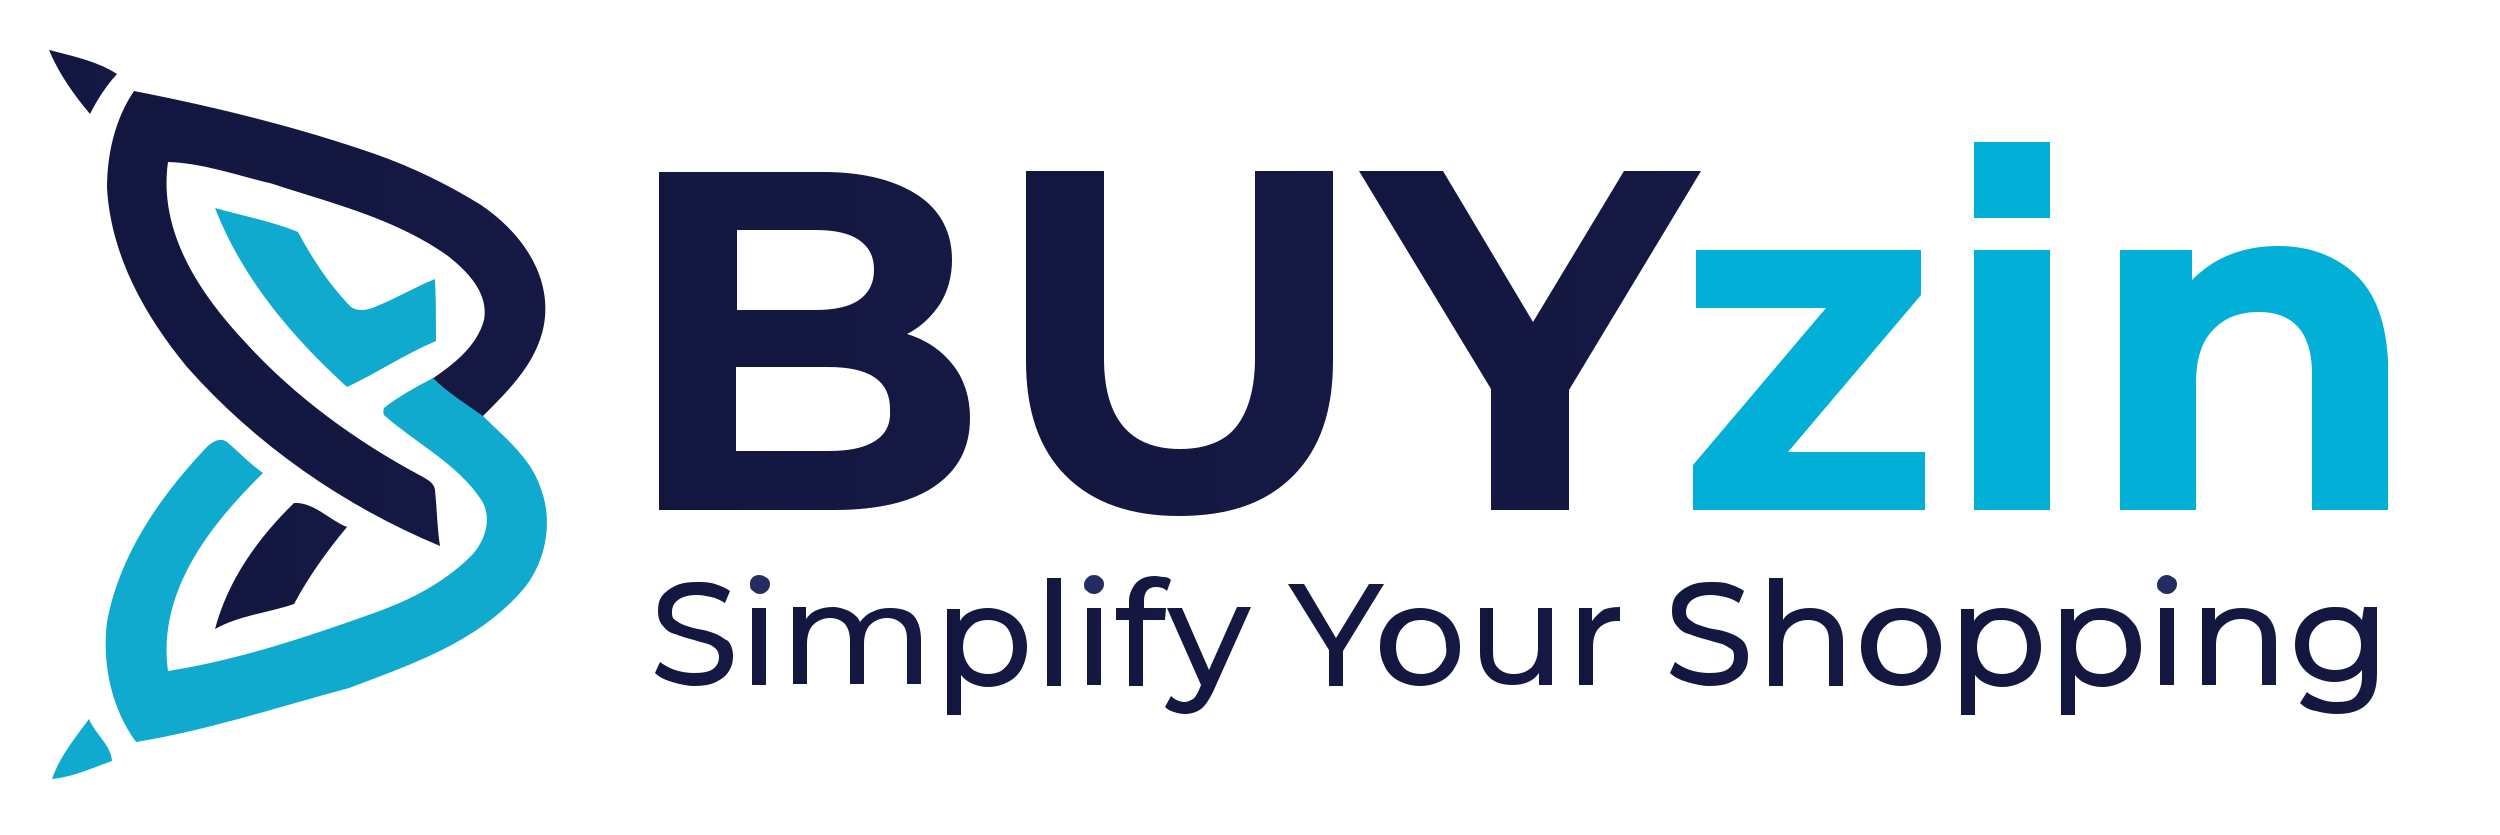
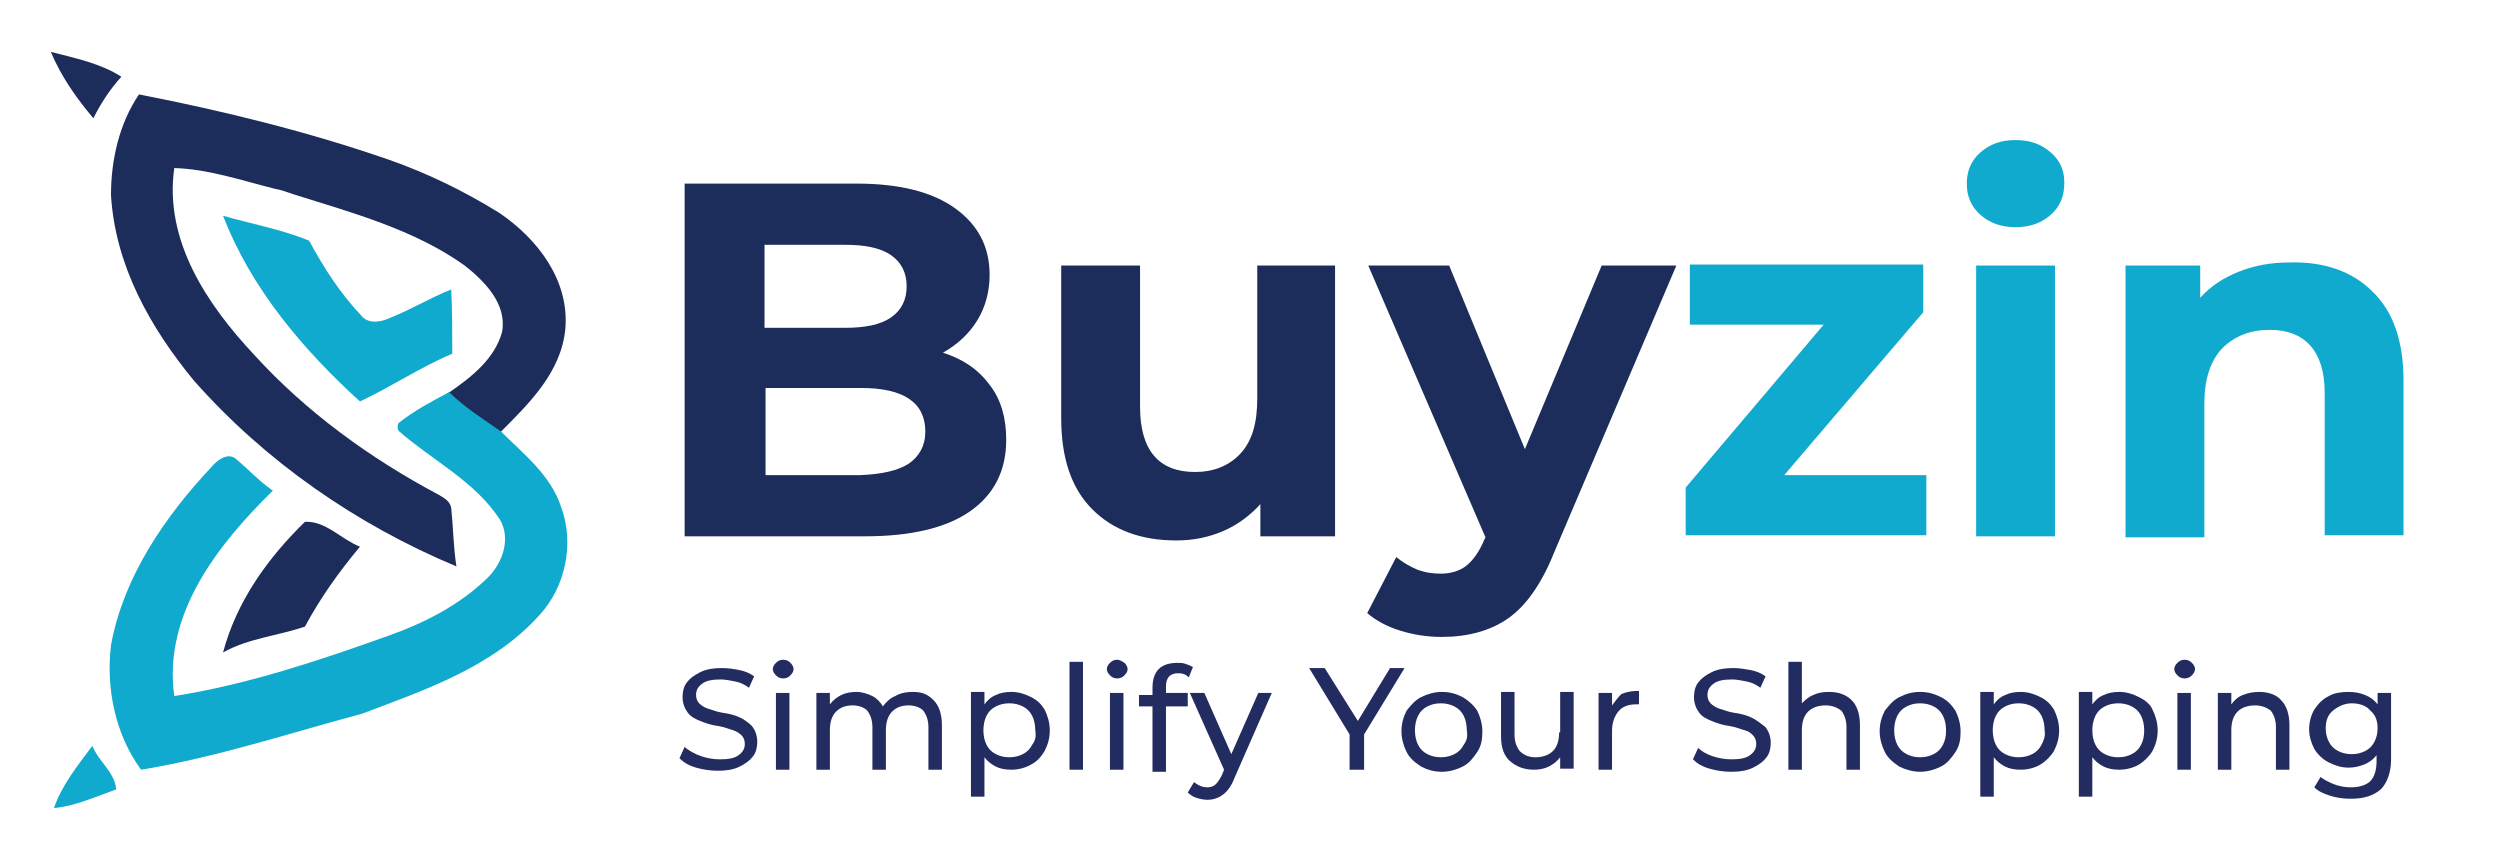
- <svg xmlns="http://www.w3.org/2000/svg" version="1.1" id="Layer_1" x="0px" y="0px" viewBox="0 0 250 83.4" style="enable-background:new 0 0 250 83.4;" xml:space="preserve">
+ <svg xmlns="http://www.w3.org/2000/svg" version="1.1" id="Layer_1" x="0px" y="0px" viewBox="0 0 241 83.4" style="enable-background:new 0 0 241 83.4;" xml:space="preserve">
  <style type="text/css">
- 	.st0{fill:#02AFD7;}
- 	.st1{fill:url(#SVGID_1_);}
- 	.st2{fill:url(#SVGID_2_);}
- 	.st3{fill:url(#SVGID_3_);}
- 	.st4{fill:url(#SVGID_4_);}
- 	.st5{fill:#232D61;}
- 	.st6{fill:url(#SVGID_5_);}
- 	.st7{fill:url(#SVGID_6_);}
- 	.st8{fill:url(#SVGID_7_);}
- 	.st9{fill:url(#SVGID_8_);}
- 	.st10{fill:url(#SVGID_9_);}
- 	.st11{fill:url(#SVGID_10_);}
- 	.st12{fill:url(#SVGID_11_);}
- 	.st13{fill:url(#SVGID_12_);}
- 	.st14{fill:url(#SVGID_13_);}
- 	.st15{fill:url(#SVGID_14_);}
- 	.st16{fill:url(#SVGID_15_);}
- 	.st17{fill:url(#SVGID_16_);}
- 	.st18{fill:url(#SVGID_17_);}
- 	.st19{fill:url(#SVGID_18_);}
- 	.st20{fill:url(#SVGID_19_);}
- 	.st21{fill:url(#SVGID_20_);}
- 	.st22{fill:url(#SVGID_21_);}
- 	.st23{fill:url(#SVGID_22_);}
- 	.st24{fill:url(#SVGID_23_);}
- 	.st25{fill:url(#SVGID_24_);}
- 	.st26{fill:url(#SVGID_25_);}
- 	.st27{fill:url(#SVGID_26_);}
- 	.st28{fill:#10AACE;}
+ 	.st0{fill:#1D2D5B;}
+ 	.st1{fill:#10AACE;}
+ 	.st2{fill:#232C61;}
</style>
-   <rect x="197.4" y="14.2" class="st0" width="7.6" height="7.6" />
-   <linearGradient id="SVGID_1_" gradientUnits="userSpaceOnUse" x1="65.91" y1="34.09" x2="97" y2="34.09">
-     <stop offset="0" style="stop-color:#13163F" />
-     <stop offset="1" style="stop-color:#151943" />
-   </linearGradient>
-   <path class="st1" d="M97,41.8c0-2.1-0.6-3.9-1.7-5.3c-1.1-1.4-2.6-2.5-4.6-3.1c1.4-0.7,2.5-1.8,3.3-3c0.8-1.3,1.2-2.8,1.2-4.4  c0-2.7-1.1-4.9-3.3-6.4s-5.4-2.4-9.5-2.4H65.9V51h17.5c4.4,0,7.8-0.8,10.1-2.4C95.8,47,97,44.8,97,41.8z M73.7,23h7.8  c1.9,0,3.4,0.3,4.4,1s1.5,1.6,1.5,3c0,1.3-0.5,2.3-1.5,3s-2.5,1-4.4,1h-7.8V23z M87.5,44.1c-1.1,0.7-2.6,1-4.7,1h-9.2v-8.4h9.2  c4.2,0,6.2,1.4,6.2,4.2C89.1,42.4,88.6,43.4,87.5,44.1z" />
-   <linearGradient id="SVGID_2_" gradientUnits="userSpaceOnUse" x1="102.65" y1="34.38" x2="133.36" y2="34.38">
-     <stop offset="0" style="stop-color:#13163F" />
-     <stop offset="1" style="stop-color:#151943" />
-   </linearGradient>
-   <path class="st2" d="M129.3,47.6c2.7-2.7,4-6.5,4-11.5v-19h-7.8v18.7c0,3.1-0.7,5.4-1.9,6.9s-3.2,2.2-5.6,2.2c-5,0-7.6-3-7.6-9.1  V17.1h-7.8v19c0,5,1.3,8.8,4,11.5c2.7,2.7,6.5,4,11.3,4C122.9,51.6,126.6,50.3,129.3,47.6z" />
-   <linearGradient id="SVGID_3_" gradientUnits="userSpaceOnUse" x1="135.93" y1="34.09" x2="170.07" y2="34.09">
-     <stop offset="0" style="stop-color:#13163F" />
-     <stop offset="1" style="stop-color:#151943" />
-   </linearGradient>
-   <polygon class="st3" points="162.4,17.1 153.3,32.2 144.3,17.1 135.9,17.1 149.1,38.9 149.1,51 156.9,51 156.9,39 170.1,17.1 " />
-   <polygon class="st0" points="192.1,25 169.6,25 169.6,30.8 182.6,30.8 169.3,46.5 169.3,51 192.5,51 192.5,45.2 178.8,45.2   192.1,29.5 " />
-   <rect x="197.4" y="25" class="st0" width="7.6" height="26" />
-   <path class="st0" d="M235.6,27.5c-2-1.9-4.6-2.9-7.8-2.9c-1.8,0-3.4,0.3-4.9,0.9c-1.5,0.6-2.7,1.5-3.7,2.5v-3H212v26h7.6V38.2  c0-2.3,0.6-4.1,1.7-5.2c1.1-1.2,2.6-1.8,4.6-1.8c1.7,0,3,0.5,3.9,1.5c0.9,1,1.4,2.6,1.4,4.6V51h7.6V36.1  C238.6,32.3,237.6,29.4,235.6,27.5z" />
-   <linearGradient id="SVGID_4_" gradientUnits="userSpaceOnUse" x1="65.4" y1="63.465" x2="73.28" y2="63.465">
-     <stop offset="0" style="stop-color:#13163F" />
-     <stop offset="1" style="stop-color:#151943" />
-   </linearGradient>
-   <path class="st4" d="M71.6,63.4c-0.5-0.2-1.1-0.4-1.8-0.5c-0.6-0.1-1.1-0.3-1.4-0.4c-0.3-0.1-0.6-0.3-0.9-0.5s-0.3-0.5-0.3-0.8  c0-0.5,0.2-0.9,0.6-1.2s1-0.5,1.9-0.5c0.5,0,0.9,0.1,1.4,0.2s0.9,0.3,1.4,0.6l0.5-1.2c-0.4-0.3-0.9-0.5-1.5-0.7  c-0.6-0.2-1.2-0.2-1.8-0.2c-0.9,0-1.6,0.1-2.2,0.4s-1,0.6-1.3,1s-0.4,0.9-0.4,1.5c0,0.7,0.2,1.2,0.5,1.5c0.3,0.4,0.7,0.7,1.2,0.8  c0.5,0.2,1.1,0.4,1.9,0.6c0.6,0.2,1.1,0.3,1.4,0.4c0.3,0.1,0.6,0.3,0.8,0.5s0.3,0.5,0.3,0.8c0,0.5-0.2,0.9-0.6,1.2s-1.1,0.4-1.9,0.4  c-0.6,0-1.3-0.1-1.9-0.3s-1.1-0.5-1.5-0.8l-0.5,1.1c0.4,0.4,1,0.7,1.7,0.9c0.7,0.2,1.5,0.4,2.2,0.4c0.9,0,1.6-0.1,2.2-0.4  s1-0.6,1.3-1.1s0.4-0.9,0.4-1.5c0-0.6-0.2-1.2-0.5-1.5C72.4,63.9,72.1,63.6,71.6,63.4z" />
-   <path class="st5" d="M75.9,57.5c-0.3,0-0.5,0.1-0.7,0.3S75,58.2,75,58.5s0.1,0.5,0.3,0.6c0.2,0.2,0.4,0.3,0.7,0.3s0.5-0.1,0.7-0.3  s0.3-0.4,0.3-0.7c0-0.2-0.1-0.5-0.3-0.6C76.4,57.6,76.2,57.5,75.9,57.5z" />
-   <linearGradient id="SVGID_5_" gradientUnits="userSpaceOnUse" x1="75.21" y1="64.705" x2="76.61" y2="64.705">
-     <stop offset="0" style="stop-color:#13163F" />
-     <stop offset="1" style="stop-color:#151943" />
-   </linearGradient>
-   <rect x="75.2" y="60.8" class="st6" width="1.4" height="7.7" />
-   <linearGradient id="SVGID_6_" gradientUnits="userSpaceOnUse" x1="79.29" y1="64.68" x2="92.13" y2="64.68">
-     <stop offset="0" style="stop-color:#13163F" />
-     <stop offset="1" style="stop-color:#151943" />
-   </linearGradient>
-   <path class="st7" d="M89,60.8c-0.7,0-1.2,0.1-1.8,0.4c-0.5,0.2-0.9,0.6-1.2,1c-0.2-0.5-0.6-0.8-1.1-1.1c-0.5-0.2-1-0.4-1.6-0.4  c-0.6,0-1.1,0.1-1.6,0.3c-0.5,0.2-0.8,0.5-1.1,0.9v-1.2h-1.3v7.7h1.4v-4c0-0.8,0.2-1.5,0.6-1.9c0.4-0.4,1-0.7,1.7-0.7  c0.6,0,1.1,0.2,1.5,0.6c0.3,0.4,0.5,0.9,0.5,1.7v4.3h1.4v-4c0-0.8,0.2-1.5,0.6-1.9s1-0.7,1.7-0.7c0.6,0,1.1,0.2,1.5,0.6  s0.5,0.9,0.5,1.7v4.3h1.4v-4.4c0-1.1-0.3-2-0.8-2.5S89.9,60.8,89,60.8z" />
-   <linearGradient id="SVGID_7_" gradientUnits="userSpaceOnUse" x1="94.72" y1="66.09" x2="102.72" y2="66.09">
-     <stop offset="0" style="stop-color:#13163F" />
-     <stop offset="1" style="stop-color:#151943" />
-   </linearGradient>
-   <path class="st8" d="M100.8,61.3c-0.6-0.3-1.3-0.5-2-0.5c-0.6,0-1.1,0.1-1.6,0.3s-0.9,0.5-1.2,1v-1.2h-1.3v10.6h1.4v-4  c0.3,0.4,0.7,0.7,1.2,0.9s1,0.3,1.5,0.3c0.8,0,1.4-0.2,2-0.5c0.6-0.3,1.1-0.8,1.4-1.4c0.3-0.6,0.5-1.3,0.5-2.1s-0.2-1.5-0.5-2.1  C101.9,62.1,101.4,61.6,100.8,61.3z M101,66.1c-0.2,0.4-0.5,0.7-0.9,1c-0.4,0.2-0.8,0.3-1.3,0.3c-0.5,0-0.9-0.1-1.3-0.3  c-0.4-0.2-0.7-0.6-0.9-1c-0.2-0.4-0.3-0.9-0.3-1.4s0.1-1,0.3-1.4c0.2-0.4,0.5-0.7,0.9-1c0.4-0.2,0.8-0.3,1.3-0.3  c0.5,0,0.9,0.1,1.3,0.3c0.4,0.2,0.7,0.5,0.9,1c0.2,0.4,0.3,0.9,0.3,1.4C101.3,65.2,101.2,65.7,101,66.1z" />
-   <linearGradient id="SVGID_8_" gradientUnits="userSpaceOnUse" x1="104.67" y1="63.165" x2="106.07" y2="63.165">
-     <stop offset="0" style="stop-color:#13163F" />
-     <stop offset="1" style="stop-color:#151943" />
-   </linearGradient>
-   <rect x="104.7" y="57.8" class="st9" width="1.4" height="10.8" />
-   <path class="st5" d="M109.4,57.5c-0.3,0-0.5,0.1-0.7,0.3s-0.3,0.4-0.3,0.7s0.1,0.5,0.3,0.6c0.2,0.2,0.4,0.3,0.7,0.3s0.5-0.1,0.7-0.3  s0.3-0.4,0.3-0.7c0-0.2-0.1-0.5-0.3-0.6C109.9,57.6,109.7,57.5,109.4,57.5z" />
-   <linearGradient id="SVGID_9_" gradientUnits="userSpaceOnUse" x1="108.74" y1="64.705" x2="110.14" y2="64.705">
-     <stop offset="0" style="stop-color:#13163F" />
-     <stop offset="1" style="stop-color:#151943" />
-   </linearGradient>
-   <rect x="108.7" y="60.8" class="st10" width="1.4" height="7.7" />
-   <linearGradient id="SVGID_10_" gradientUnits="userSpaceOnUse" x1="111.69" y1="63.11" x2="117.13" y2="63.11">
-     <stop offset="0" style="stop-color:#13163F" />
-     <stop offset="1" style="stop-color:#151943" />
-   </linearGradient>
-   <path class="st11" d="M116.6,60.8h-2.2v-0.7c0-0.9,0.4-1.4,1.2-1.4c0.4,0,0.8,0.1,1.1,0.4l0.4-1.1c-0.2-0.2-0.4-0.3-0.7-0.3  s-0.6-0.1-0.9-0.1c-0.8,0-1.4,0.2-1.9,0.7c-0.4,0.5-0.7,1.1-0.7,1.8v0.7h-1.3V62h1.3v6.6h1.4V62h2.2L116.6,60.8L116.6,60.8z" />
-   <linearGradient id="SVGID_11_" gradientUnits="userSpaceOnUse" x1="116.46" y1="66.165" x2="124.95" y2="66.165">
-     <stop offset="0" style="stop-color:#13163F" />
-     <stop offset="1" style="stop-color:#151943" />
-   </linearGradient>
-   <path class="st12" d="M120.9,67l-2.7-6.2h-1.5l3.4,7.7l-0.2,0.5c-0.2,0.4-0.4,0.8-0.6,0.9s-0.5,0.3-0.8,0.3c-0.5,0-1-0.2-1.4-0.6  l-0.6,1.1c0.2,0.2,0.5,0.4,0.9,0.5c0.3,0.1,0.7,0.2,1.1,0.2c0.6,0,1.2-0.2,1.6-0.5c0.4-0.3,0.8-0.9,1.2-1.7l3.8-8.5h-1.4L120.9,67z" />
-   <linearGradient id="SVGID_12_" gradientUnits="userSpaceOnUse" x1="128.8" y1="63.47" x2="138.36" y2="63.47">
-     <stop offset="0" style="stop-color:#13163F" />
-     <stop offset="1" style="stop-color:#151943" />
-   </linearGradient>
-   <polygon class="st13" points="136.9,58.4 133.6,63.8 130.4,58.4 128.8,58.4 132.9,65 132.9,68.6 134.3,68.6 134.3,65.1 138.4,58.4   " />
-   <linearGradient id="SVGID_13_" gradientUnits="userSpaceOnUse" x1="138.05" y1="64.72" x2="146.09" y2="64.72">
-     <stop offset="0" style="stop-color:#13163F" />
-     <stop offset="1" style="stop-color:#151943" />
-   </linearGradient>
-   <path class="st14" d="M144.1,61.3c-0.6-0.3-1.3-0.5-2.1-0.5s-1.5,0.2-2.1,0.5c-0.6,0.3-1.1,0.8-1.4,1.4c-0.4,0.6-0.5,1.3-0.5,2  c0,0.8,0.2,1.4,0.5,2s0.8,1.1,1.4,1.4c0.6,0.3,1.3,0.5,2.1,0.5s1.5-0.2,2.1-0.5c0.6-0.3,1.1-0.8,1.4-1.4c0.4-0.6,0.5-1.3,0.5-2  c0-0.8-0.2-1.4-0.5-2C145.2,62.1,144.7,61.6,144.1,61.3z M144.3,66.1c-0.2,0.4-0.5,0.7-0.9,1c-0.4,0.2-0.8,0.3-1.3,0.3  s-0.9-0.1-1.3-0.3c-0.4-0.2-0.7-0.6-0.9-1s-0.3-0.9-0.3-1.4s0.1-1,0.3-1.4s0.5-0.7,0.9-1c0.4-0.2,0.8-0.3,1.3-0.3s0.9,0.1,1.3,0.3  c0.4,0.2,0.7,0.5,0.9,1c0.2,0.4,0.3,0.9,0.3,1.4C144.7,65.2,144.6,65.7,144.3,66.1z" />
-   <linearGradient id="SVGID_14_" gradientUnits="userSpaceOnUse" x1="147.95" y1="64.75" x2="155.24" y2="64.75">
-     <stop offset="0" style="stop-color:#13163F" />
-     <stop offset="1" style="stop-color:#151943" />
-   </linearGradient>
-   <path class="st15" d="M153.8,64.8c0,0.8-0.2,1.4-0.6,1.9c-0.4,0.4-1,0.7-1.8,0.7c-0.7,0-1.2-0.2-1.6-0.6c-0.4-0.4-0.5-0.9-0.5-1.7  v-4.3H148v4.4c0,1.1,0.3,1.9,0.9,2.5s1.4,0.8,2.4,0.8c0.5,0,1.1-0.1,1.5-0.3c0.5-0.2,0.8-0.5,1.1-0.9v1.2h1.3v-7.7h-1.4L153.8,64.8  L153.8,64.8z" />
-   <linearGradient id="SVGID_15_" gradientUnits="userSpaceOnUse" x1="157.91" y1="64.665" x2="162.07" y2="64.665">
-     <stop offset="0" style="stop-color:#13163F" />
-     <stop offset="1" style="stop-color:#151943" />
-   </linearGradient>
-   <path class="st16" d="M159.2,62.1v-1.3h-1.3v7.7h1.4v-3.8c0-0.8,0.2-1.5,0.6-1.9s1-0.7,1.8-0.7c0.1,0,0.2,0,0.3,0v-1.4  c-0.7,0-1.3,0.1-1.7,0.3C159.9,61.3,159.5,61.7,159.2,62.1z" />
-   <linearGradient id="SVGID_16_" gradientUnits="userSpaceOnUse" x1="167.06" y1="63.465" x2="174.94" y2="63.465">
-     <stop offset="0" style="stop-color:#13163F" />
-     <stop offset="1" style="stop-color:#151943" />
-   </linearGradient>
-   <path class="st17" d="M173.2,63.4c-0.5-0.2-1.1-0.4-1.9-0.5c-0.6-0.1-1.1-0.3-1.4-0.4c-0.4-0.1-0.6-0.3-0.9-0.5s-0.4-0.5-0.4-0.8  c0-0.5,0.2-0.9,0.6-1.2c0.4-0.3,1-0.5,1.9-0.5c0.5,0,0.9,0.1,1.4,0.2c0.5,0.1,0.9,0.3,1.4,0.6l0.5-1.2c-0.4-0.3-0.9-0.5-1.5-0.7  c-0.6-0.2-1.2-0.2-1.8-0.2c-0.9,0-1.6,0.1-2.2,0.4s-1,0.6-1.3,1s-0.4,0.9-0.4,1.5c0,0.7,0.2,1.2,0.5,1.5c0.3,0.4,0.7,0.7,1.2,0.8  c0.5,0.2,1.1,0.4,1.9,0.6c0.6,0.2,1.1,0.3,1.4,0.4c0.3,0.1,0.6,0.3,0.9,0.5s0.3,0.5,0.3,0.8c0,0.5-0.2,0.9-0.6,1.2s-1.1,0.4-1.9,0.4  c-0.6,0-1.3-0.1-1.9-0.3s-1.1-0.5-1.5-0.8l-0.5,1.1c0.4,0.4,1,0.7,1.7,0.9c0.7,0.2,1.5,0.4,2.2,0.4c0.9,0,1.6-0.1,2.2-0.4  s1-0.6,1.3-1.1c0.3-0.4,0.4-0.9,0.4-1.5c0-0.6-0.2-1.2-0.5-1.5C174.1,63.9,173.7,63.6,173.2,63.4z" />
-   <linearGradient id="SVGID_17_" gradientUnits="userSpaceOnUse" x1="176.88" y1="63.17" x2="184.22" y2="63.17">
-     <stop offset="0" style="stop-color:#13163F" />
-     <stop offset="1" style="stop-color:#151943" />
-   </linearGradient>
-   <path class="st18" d="M181,60.8c-0.6,0-1.1,0.1-1.6,0.3c-0.5,0.2-0.9,0.5-1.1,0.9v-4.2h-1.4v10.8h1.4v-4c0-0.8,0.2-1.5,0.7-1.9  c0.4-0.4,1-0.7,1.8-0.7c0.7,0,1.2,0.2,1.6,0.6s0.5,0.9,0.5,1.7v4.3h1.4v-4.4c0-1.1-0.3-1.9-0.9-2.5C182.8,61.1,182,60.8,181,60.8z" />
-   <linearGradient id="SVGID_18_" gradientUnits="userSpaceOnUse" x1="186.14" y1="64.72" x2="194.19" y2="64.72">
-     <stop offset="0" style="stop-color:#13163F" />
-     <stop offset="1" style="stop-color:#151943" />
-   </linearGradient>
-   <path class="st19" d="M192.2,61.3c-0.6-0.3-1.3-0.5-2.1-0.5s-1.5,0.2-2.1,0.5c-0.6,0.3-1.1,0.8-1.4,1.4c-0.4,0.6-0.5,1.3-0.5,2  c0,0.8,0.2,1.4,0.5,2s0.8,1.1,1.4,1.4c0.6,0.3,1.3,0.5,2.1,0.5s1.5-0.2,2.1-0.5c0.6-0.3,1.1-0.8,1.4-1.4c0.3-0.6,0.5-1.3,0.5-2  c0-0.8-0.2-1.4-0.5-2C193.3,62.1,192.9,61.6,192.2,61.3z M192.4,66.1c-0.2,0.4-0.5,0.7-0.9,1c-0.4,0.2-0.8,0.3-1.3,0.3  s-0.9-0.1-1.3-0.3c-0.4-0.2-0.7-0.6-0.9-1c-0.2-0.4-0.3-0.9-0.3-1.4s0.1-1,0.3-1.4s0.5-0.7,0.9-1c0.4-0.2,0.8-0.3,1.3-0.3  c0.5,0,0.9,0.1,1.3,0.3c0.4,0.2,0.7,0.5,0.9,1s0.3,0.9,0.3,1.4C192.8,65.2,192.7,65.7,192.4,66.1z" />
-   <linearGradient id="SVGID_19_" gradientUnits="userSpaceOnUse" x1="196.13" y1="66.09" x2="204.12" y2="66.09">
-     <stop offset="0" style="stop-color:#13163F" />
-     <stop offset="1" style="stop-color:#151943" />
-   </linearGradient>
-   <path class="st20" d="M202.2,61.3c-0.6-0.3-1.3-0.5-2-0.5c-0.6,0-1.1,0.1-1.6,0.3s-0.9,0.5-1.2,1v-1.2h-1.3v10.6h1.4v-4  c0.3,0.4,0.7,0.7,1.2,0.9c0.5,0.2,1,0.3,1.5,0.3c0.8,0,1.4-0.2,2-0.5s1.1-0.8,1.4-1.4c0.3-0.6,0.5-1.3,0.5-2.1s-0.2-1.5-0.5-2.1  C203.3,62.1,202.8,61.6,202.2,61.3z M202.4,66.1c-0.2,0.4-0.5,0.7-0.9,1c-0.4,0.2-0.8,0.3-1.3,0.3s-0.9-0.1-1.3-0.3  c-0.4-0.2-0.7-0.6-0.9-1c-0.2-0.4-0.3-0.9-0.3-1.4s0.1-1,0.3-1.4s0.5-0.7,0.9-1s0.8-0.3,1.3-0.3c0.5,0,0.9,0.1,1.3,0.3  c0.4,0.2,0.7,0.5,0.9,1s0.3,0.9,0.3,1.4C202.7,65.2,202.6,65.7,202.4,66.1z" />
-   <linearGradient id="SVGID_20_" gradientUnits="userSpaceOnUse" x1="206.09" y1="66.09" x2="214.08" y2="66.09">
-     <stop offset="0" style="stop-color:#13163F" />
-     <stop offset="1" style="stop-color:#151943" />
-   </linearGradient>
-   <path class="st21" d="M212.2,61.3c-0.6-0.3-1.3-0.5-2-0.5c-0.6,0-1.1,0.1-1.6,0.3s-0.9,0.5-1.2,1v-1.2h-1.3v10.6h1.4v-4  c0.3,0.4,0.7,0.7,1.2,0.9c0.5,0.2,1,0.3,1.5,0.3c0.8,0,1.4-0.2,2-0.5s1.1-0.8,1.4-1.4c0.3-0.6,0.5-1.3,0.5-2.1s-0.2-1.5-0.5-2.1  C213.2,62.1,212.8,61.6,212.2,61.3z M212.3,66.1c-0.2,0.4-0.5,0.7-0.9,1c-0.4,0.2-0.8,0.3-1.3,0.3s-0.9-0.1-1.3-0.3  c-0.4-0.2-0.7-0.6-0.9-1c-0.2-0.4-0.3-0.9-0.3-1.4s0.1-1,0.3-1.4s0.5-0.7,0.9-1s0.8-0.3,1.3-0.3c0.5,0,0.9,0.1,1.3,0.3  c0.4,0.2,0.7,0.5,0.9,1s0.3,0.9,0.3,1.4C212.7,65.2,212.6,65.7,212.3,66.1z" />
-   <path class="st5" d="M216.7,57.5c-0.3,0-0.5,0.1-0.7,0.3s-0.3,0.4-0.3,0.7s0.1,0.5,0.3,0.6c0.2,0.2,0.4,0.3,0.7,0.3s0.5-0.1,0.7-0.3  s0.3-0.4,0.3-0.7c0-0.2-0.1-0.5-0.3-0.6S217,57.5,216.7,57.5z" />
-   <linearGradient id="SVGID_21_" gradientUnits="userSpaceOnUse" x1="216.03" y1="64.705" x2="217.43" y2="64.705">
-     <stop offset="0" style="stop-color:#13163F" />
-     <stop offset="1" style="stop-color:#151943" />
-   </linearGradient>
-   <rect x="216" y="60.8" class="st22" width="1.4" height="7.7" />
-   <linearGradient id="SVGID_22_" gradientUnits="userSpaceOnUse" x1="220.11" y1="64.675" x2="227.45" y2="64.675">
-     <stop offset="0" style="stop-color:#13163F" />
-     <stop offset="1" style="stop-color:#151943" />
-   </linearGradient>
-   <path class="st23" d="M224.2,60.8c-0.6,0-1.2,0.1-1.6,0.3s-0.9,0.5-1.1,0.9v-1.2h-1.3v7.7h1.4v-4c0-0.8,0.2-1.5,0.7-1.9  c0.4-0.4,1-0.7,1.8-0.7c0.7,0,1.2,0.2,1.6,0.6s0.5,0.9,0.5,1.7v4.3h1.4v-4.4c0-1.1-0.3-1.9-0.9-2.5C226,61.1,225.2,60.8,224.2,60.8z  " />
-   <linearGradient id="SVGID_23_" gradientUnits="userSpaceOnUse" x1="229.37" y1="66.13" x2="237.51" y2="66.13">
-     <stop offset="0" style="stop-color:#13163F" />
-     <stop offset="1" style="stop-color:#151943" />
-   </linearGradient>
-   <path class="st24" d="M236.2,62c-0.3-0.4-0.7-0.7-1.2-1s-1-0.3-1.6-0.3c-0.7,0-1.4,0.2-2,0.5s-1.1,0.8-1.4,1.3s-0.5,1.2-0.5,2  c0,0.7,0.2,1.4,0.5,1.9s0.8,1,1.4,1.3s1.3,0.5,2,0.5c0.6,0,1.1-0.1,1.6-0.3c0.5-0.2,0.9-0.5,1.2-0.9v0.6c0,0.9-0.2,1.5-0.6,2  s-1.1,0.6-2,0.6c-0.6,0-1.1-0.1-1.6-0.3s-1-0.4-1.3-0.7l-0.7,1.1c0.4,0.4,0.9,0.7,1.6,0.8c0.7,0.2,1.4,0.3,2.1,0.3  c1.3,0,2.3-0.3,3-1c0.7-0.7,1-1.7,1-3v-6.7h-1.3L236.2,62L236.2,62z M235.8,65.8c-0.2,0.4-0.5,0.7-0.9,0.9c-0.4,0.2-0.9,0.3-1.4,0.3  c-0.5,0-1-0.1-1.4-0.3c-0.4-0.2-0.7-0.5-0.9-0.9c-0.2-0.4-0.3-0.8-0.3-1.3c0-0.8,0.2-1.3,0.7-1.8c0.5-0.5,1.1-0.7,1.9-0.7  c0.8,0,1.4,0.2,1.9,0.7c0.5,0.5,0.7,1.1,0.7,1.8C236.1,65,236,65.4,235.8,65.8z" />
  <g>
-     <linearGradient id="SVGID_24_" gradientUnits="userSpaceOnUse" x1="4.89" y1="8.235" x2="11.74" y2="8.235">
-       <stop offset="0" style="stop-color:#13163F" />
-       <stop offset="1" style="stop-color:#151943" />
-     </linearGradient>
-     <path class="st25" d="M4.9,5c2.3,0.6,4.8,1.1,6.8,2.4c-1.1,1.2-2,2.6-2.7,4C7.4,9.5,5.9,7.4,4.9,5z" />
-     <linearGradient id="SVGID_25_" gradientUnits="userSpaceOnUse" x1="10.63" y1="31.84" x2="54.551" y2="31.84">
-       <stop offset="0" style="stop-color:#13163F" />
-       <stop offset="1" style="stop-color:#151943" />
-     </linearGradient>
-     <path class="st26" d="M13.4,9.1c8.2,1.6,16.3,3.6,24.1,6.3c3.7,1.3,7.2,3,10.6,5.1c3.7,2.5,6.8,6.5,6.4,11.2   c-0.4,4.2-3.5,7.2-6.3,10c-1.7-1.3-3.5-2.4-5-3.8c2.2-1.5,4.5-3.3,5.2-5.9c0.5-2.7-1.7-4.9-3.6-6.4c-4.9-3.5-10.9-5.1-16.6-6.9   c-0.6-0.2-1.1-0.4-1.7-0.5c-3.2-0.8-6.4-1.9-9.7-2c-1,7,3.2,13.2,7.7,18c5,5.5,11.2,10,17.8,13.5c0.5,0.3,1.1,0.6,1.2,1.3   c0.2,1.9,0.2,3.7,0.5,5.6c-9.6-4-18.4-10.1-25.3-17.9c-4.2-5.1-7.6-11.1-8-17.9C10.7,15.4,11.5,11.9,13.4,9.1z" />
-     <linearGradient id="SVGID_26_" gradientUnits="userSpaceOnUse" x1="21.44" y1="56.569" x2="34.65" y2="56.569">
-       <stop offset="0" style="stop-color:#13163F" />
-       <stop offset="1" style="stop-color:#151943" />
-     </linearGradient>
-     <path class="st27" d="M29.4,50.3c2-0.1,3.5,1.7,5.3,2.4c-2,2.4-3.8,4.9-5.3,7.7c-2.6,0.9-5.4,1.1-7.9,2.5   C22.8,58,25.8,53.8,29.4,50.3z" />
+     <path class="st0" d="M4.9,5c2.3,0.6,4.8,1.1,6.8,2.4c-1.1,1.2-2,2.6-2.7,4C7.4,9.5,5.9,7.4,4.9,5z" />
+     <path class="st0" d="M13.4,9.1c8.2,1.6,16.3,3.6,24.1,6.3c3.7,1.3,7.2,3,10.6,5.1c3.7,2.5,6.8,6.5,6.4,11.2   c-0.4,4.2-3.5,7.2-6.3,10c-1.7-1.3-3.5-2.4-5-3.8c2.2-1.5,4.5-3.3,5.2-5.9c0.5-2.7-1.7-4.9-3.6-6.4c-4.9-3.5-10.9-5.1-16.6-6.9   c-0.6-0.2-1.1-0.4-1.7-0.5c-3.2-0.8-6.4-1.9-9.7-2c-1,7,3.2,13.2,7.7,18c5,5.5,11.2,10,17.8,13.5c0.5,0.3,1.1,0.6,1.2,1.3   c0.2,1.9,0.2,3.7,0.5,5.6c-9.6-4-18.4-10.1-25.3-17.9c-4.2-5.1-7.6-11.1-8-17.9C10.7,15.4,11.5,11.9,13.4,9.1z" />
+     <path class="st0" d="M29.4,50.3c2-0.1,3.5,1.7,5.3,2.4c-2,2.4-3.8,4.9-5.3,7.7c-2.6,0.9-5.4,1.1-7.9,2.5   C22.8,58,25.8,53.8,29.4,50.3z" />
  </g>
  <g>
-     <path class="st28" d="M21.5,20.8c2.8,0.8,5.6,1.3,8.3,2.4c1.4,2.6,3,5.1,5.1,7.3c0.7,0.8,2,0.5,2.8,0.1c2-0.8,3.8-1.9,5.8-2.7   c0.1,2.1,0.1,4.2,0.1,6.2c-3.1,1.3-5.9,3.2-8.9,4.6C29.2,33.7,24.2,27.8,21.5,20.8z" />
-     <path class="st28" d="M38.4,40.8c1.5-1.2,3.2-2.1,4.9-3c1.5,1.5,3.3,2.6,5,3.8c2.2,2.2,4.8,4.2,5.8,7.3c1.3,3.5,0.4,7.7-2.1,10.4   c-4.5,5-11,7.2-17.1,9.5c-7.1,1.9-14,4.2-21.3,5.4c-2.5-3.4-3.4-7.9-2.9-12c1.2-6.6,5.2-12.4,9.7-17.2c0.5-0.6,1.5-1.4,2.3-0.8   c1.2,1,2.3,2.2,3.6,3.1c-5.3,5.2-10.6,11.9-9.5,19.8c7-1.1,13.9-3.4,20.6-5.8c3.4-1.2,6.8-2.9,9.5-5.5c1.5-1.4,2.4-3.8,1.3-5.7   c-2.4-3.7-6.5-5.7-9.7-8.5C38.3,41.5,38.3,41,38.4,40.8z" />
-     <path class="st28" d="M5.2,77.9c0.8-2.3,2.3-4.1,3.7-6c0.6,1.5,2.2,2.6,2.3,4.2C9.2,76.8,7.3,77.7,5.2,77.9z" />
+     <path class="st1" d="M21.5,20.8c2.8,0.8,5.6,1.3,8.3,2.4c1.4,2.6,3,5.1,5.1,7.3c0.7,0.8,2,0.5,2.8,0.1c2-0.8,3.8-1.9,5.8-2.7   c0.1,2.1,0.1,4.2,0.1,6.2c-3.1,1.3-5.9,3.2-8.9,4.6C29.2,33.7,24.2,27.8,21.5,20.8z" />
+     <path class="st1" d="M38.4,40.8c1.5-1.2,3.2-2.1,4.9-3c1.5,1.5,3.3,2.6,5,3.8c2.2,2.2,4.8,4.2,5.8,7.3c1.3,3.5,0.4,7.7-2.1,10.4   c-4.5,5-11,7.2-17.1,9.5c-7.1,1.9-14,4.2-21.3,5.4c-2.5-3.4-3.4-7.9-2.9-12c1.2-6.6,5.2-12.4,9.7-17.2c0.5-0.6,1.5-1.4,2.3-0.8   c1.2,1,2.3,2.2,3.6,3.1c-5.3,5.2-10.6,11.9-9.5,19.8c7-1.1,13.9-3.4,20.6-5.8c3.4-1.2,6.8-2.9,9.5-5.5c1.5-1.4,2.4-3.8,1.3-5.7   c-2.4-3.7-6.5-5.7-9.7-8.5C38.3,41.5,38.3,41,38.4,40.8z" />
+     <path class="st1" d="M5.2,77.9c0.8-2.3,2.3-4.1,3.7-6c0.6,1.5,2.2,2.6,2.3,4.2C9.2,76.8,7.3,77.7,5.2,77.9z" />
+   </g>
+   <path class="st0" d="M95.4,37.1c1.1,1.4,1.6,3.2,1.6,5.3c0,3-1.2,5.3-3.5,6.9c-2.3,1.6-5.7,2.4-10.1,2.4H66V17.7h16.6  c4.1,0,7.3,0.8,9.5,2.4c2.2,1.6,3.3,3.7,3.3,6.4c0,1.6-0.4,3.1-1.2,4.4c-0.8,1.3-1.9,2.3-3.3,3.1C92.8,34.6,94.3,35.6,95.4,37.1z   M73.7,23.6v8h7.8c1.9,0,3.4-0.3,4.4-1c1-0.7,1.5-1.7,1.5-3c0-1.3-0.5-2.3-1.5-3c-1-0.7-2.5-1-4.4-1H73.7z M87.6,44.7  c1-0.7,1.6-1.7,1.6-3.1c0-2.8-2.1-4.2-6.2-4.2h-9.2v8.4h9.2C85,45.7,86.5,45.4,87.6,44.7z" />
+   <path class="st0" d="M128.7,25.6v26.1h-7.2v-3.1c-1,1.1-2.2,2-3.6,2.6c-1.4,0.6-2.9,0.9-4.5,0.9c-3.4,0-6.1-1-8.1-3  c-2-2-3-4.9-3-8.8V25.6h7.6v13.6c0,4.2,1.8,6.3,5.3,6.3c1.8,0,3.3-0.6,4.4-1.8c1.1-1.2,1.6-2.9,1.6-5.3V25.6H128.7z" />
+   <path class="st0" d="M161.6,25.6l-11.8,27.7c-1.2,3-2.7,5.1-4.4,6.3s-3.9,1.8-6.4,1.8c-1.4,0-2.7-0.2-4-0.6c-1.3-0.4-2.4-1-3.2-1.7  l2.8-5.4c0.6,0.5,1.3,0.9,2,1.2c0.8,0.3,1.5,0.4,2.3,0.4c1,0,1.9-0.3,2.5-0.8c0.6-0.5,1.2-1.3,1.7-2.5l0.1-0.2l-11.3-26.2h7.8  l7.3,17.7l7.4-17.7H161.6z" />
+   <path class="st1" d="M185.7,45.8v5.8h-23.2v-4.6l13.3-15.7h-12.9v-5.8h22.5v4.6L172,45.8H185.7z" />
+   <path class="st1" d="M190.9,20.7c-0.9-0.8-1.3-1.8-1.3-3c0-1.2,0.4-2.2,1.3-3c0.9-0.8,2-1.2,3.4-1.2s2.5,0.4,3.4,1.2  c0.9,0.8,1.3,1.7,1.3,2.9c0,1.3-0.4,2.3-1.3,3.1c-0.9,0.8-2,1.2-3.4,1.2S191.8,21.5,190.9,20.7z M190.5,25.6h7.6v26.1h-7.6V25.6z" />
+   <path class="st1" d="M228.7,28.1c2,1.9,3,4.8,3,8.6v14.9h-7.6V37.9c0-2.1-0.5-3.6-1.4-4.6c-0.9-1-2.2-1.5-3.9-1.5  c-1.9,0-3.4,0.6-4.6,1.8c-1.1,1.2-1.7,2.9-1.7,5.3v12.9h-7.6V25.6h7.2v3.1c1-1.1,2.2-1.9,3.7-2.5c1.5-0.6,3.1-0.9,4.9-0.9  C224.1,25.2,226.8,26.2,228.7,28.1z" />
+   <g>
+     <path class="st2" d="M71.4,69.2c-0.4-0.2-1-0.4-1.8-0.5c-0.6-0.1-1-0.3-1.4-0.4c-0.3-0.1-0.6-0.3-0.8-0.5s-0.3-0.5-0.3-0.8   c0-0.5,0.2-0.8,0.6-1.1c0.4-0.3,1-0.4,1.8-0.4c0.4,0,0.9,0.1,1.4,0.2c0.5,0.1,0.9,0.3,1.3,0.6l0.5-1.1c-0.4-0.3-0.9-0.5-1.4-0.6   s-1.1-0.2-1.7-0.2c-0.8,0-1.5,0.1-2.1,0.4s-1,0.6-1.3,1c-0.3,0.4-0.4,0.9-0.4,1.4c0,0.6,0.2,1.1,0.5,1.5c0.3,0.4,0.7,0.6,1.2,0.8   c0.5,0.2,1,0.4,1.8,0.5c0.6,0.1,1,0.3,1.4,0.4c0.3,0.1,0.6,0.3,0.8,0.5s0.3,0.5,0.3,0.8c0,0.5-0.2,0.8-0.6,1.1   c-0.4,0.3-1,0.4-1.8,0.4c-0.6,0-1.2-0.1-1.8-0.3S66.3,72.3,66,72l-0.5,1.1c0.4,0.4,0.9,0.7,1.6,0.9s1.4,0.3,2.1,0.3   c0.8,0,1.5-0.1,2.1-0.4s1-0.6,1.3-1c0.3-0.4,0.4-0.9,0.4-1.4c0-0.6-0.2-1.1-0.5-1.5C72.2,69.7,71.8,69.4,71.4,69.2z" />
+     <path class="st2" d="M75.5,63.6c-0.3,0-0.5,0.1-0.7,0.3s-0.3,0.4-0.3,0.6c0,0.2,0.1,0.4,0.3,0.6s0.4,0.3,0.7,0.3s0.5-0.1,0.7-0.3   c0.2-0.2,0.3-0.4,0.3-0.6c0-0.2-0.1-0.4-0.3-0.6C76,63.7,75.8,63.6,75.5,63.6z" />
+     <rect x="74.8" y="66.8" class="st2" width="1.3" height="7.4" />
+     <path class="st2" d="M88,66.7c-0.6,0-1.2,0.1-1.7,0.4c-0.5,0.2-0.9,0.6-1.2,1c-0.2-0.4-0.6-0.8-1-1c-0.4-0.2-1-0.4-1.5-0.4   c-0.6,0-1.1,0.1-1.5,0.3c-0.4,0.2-0.8,0.5-1.1,0.9v-1.1h-1.3v7.4h1.3v-3.8c0-0.8,0.2-1.4,0.6-1.8c0.4-0.4,0.9-0.6,1.6-0.6   c0.6,0,1.1,0.2,1.4,0.5c0.3,0.4,0.5,0.9,0.5,1.6v4.1h1.3v-3.8c0-0.8,0.2-1.4,0.6-1.8s0.9-0.6,1.6-0.6c0.6,0,1.1,0.2,1.4,0.5   c0.3,0.4,0.5,0.9,0.5,1.6v4.1h1.3v-4.3c0-1.1-0.3-1.9-0.8-2.4S89,66.7,88,66.7z" />
+     <path class="st2" d="M99.4,67.2c-0.6-0.3-1.2-0.5-1.9-0.5c-0.6,0-1.1,0.1-1.5,0.3c-0.5,0.2-0.8,0.5-1.1,0.9v-1.2h-1.3v10.1h1.3   v-3.8c0.3,0.4,0.7,0.7,1.1,0.9c0.4,0.2,0.9,0.3,1.5,0.3c0.7,0,1.4-0.2,1.9-0.5c0.6-0.3,1-0.8,1.3-1.3c0.3-0.6,0.5-1.2,0.5-2   c0-0.7-0.2-1.4-0.5-2C100.4,67.9,100,67.5,99.4,67.2z M99.5,71.8c-0.2,0.4-0.5,0.7-0.9,0.9c-0.4,0.2-0.8,0.3-1.3,0.3   c-0.5,0-0.9-0.1-1.3-0.3c-0.4-0.2-0.7-0.5-0.9-0.9c-0.2-0.4-0.3-0.9-0.3-1.4c0-0.5,0.1-1,0.3-1.4c0.2-0.4,0.5-0.7,0.9-0.9   c0.4-0.2,0.8-0.3,1.3-0.3c0.5,0,0.9,0.1,1.3,0.3c0.4,0.2,0.7,0.5,0.9,0.9c0.2,0.4,0.3,0.9,0.3,1.4C99.9,71,99.8,71.4,99.5,71.8z" />
+     <rect x="103.1" y="63.8" class="st2" width="1.3" height="10.4" />
+     <path class="st2" d="M107.7,63.6c-0.3,0-0.5,0.1-0.7,0.3s-0.3,0.4-0.3,0.6c0,0.2,0.1,0.4,0.3,0.6s0.4,0.3,0.7,0.3s0.5-0.1,0.7-0.3   c0.2-0.2,0.3-0.4,0.3-0.6c0-0.2-0.1-0.4-0.3-0.6C108.1,63.7,107.9,63.6,107.7,63.6z" />
+     <rect x="107" y="66.8" class="st2" width="1.3" height="7.4" />
+     <path class="st2" d="M114.6,66.8h-2.2v-0.6c0-0.9,0.4-1.3,1.2-1.3c0.4,0,0.7,0.1,1,0.4l0.4-1c-0.2-0.1-0.4-0.2-0.7-0.3   c-0.3-0.1-0.5-0.1-0.8-0.1c-0.8,0-1.4,0.2-1.8,0.6c-0.4,0.4-0.6,1-0.6,1.8v0.7h-1.3v1.1h1.3v6.3h1.3v-6.3h2.1V66.8z" />
+     <path class="st2" d="M118.7,72.7l-2.6-5.9h-1.4l3.3,7.4l-0.2,0.5c-0.2,0.4-0.4,0.7-0.6,0.9c-0.2,0.2-0.5,0.3-0.8,0.3   c-0.5,0-0.9-0.2-1.3-0.5l-0.6,1c0.2,0.2,0.5,0.4,0.8,0.5c0.3,0.1,0.7,0.2,1.1,0.2c0.6,0,1.1-0.2,1.5-0.5c0.4-0.3,0.8-0.8,1.1-1.6   l3.6-8.2h-1.3L118.7,72.7z" />
+     <polygon class="st2" points="134,64.4 130.9,69.5 127.7,64.4 126.2,64.4 130.1,70.8 130.1,74.2 131.5,74.2 131.5,70.8 135.4,64.4     " />
+     <path class="st2" d="M141,67.2c-0.6-0.3-1.2-0.5-2-0.5c-0.7,0-1.4,0.2-2,0.5s-1,0.8-1.4,1.3c-0.3,0.6-0.5,1.2-0.5,2   c0,0.7,0.2,1.4,0.5,2c0.3,0.6,0.8,1,1.4,1.4c0.6,0.3,1.2,0.5,2,0.5c0.7,0,1.4-0.2,2-0.5c0.6-0.3,1-0.8,1.4-1.4s0.5-1.2,0.5-2   c0-0.7-0.2-1.4-0.5-2C142,67.9,141.5,67.5,141,67.2z M141.1,71.8c-0.2,0.4-0.5,0.7-0.9,0.9c-0.4,0.2-0.8,0.3-1.3,0.3   c-0.5,0-0.9-0.1-1.3-0.3c-0.4-0.2-0.7-0.5-0.9-0.9c-0.2-0.4-0.3-0.9-0.3-1.4c0-0.5,0.1-1,0.3-1.4c0.2-0.4,0.5-0.7,0.9-0.9   c0.4-0.2,0.8-0.3,1.3-0.3c0.5,0,0.9,0.1,1.3,0.3c0.4,0.2,0.7,0.5,0.9,0.9c0.2,0.4,0.3,0.9,0.3,1.4C141.5,71,141.4,71.4,141.1,71.8z   " />
+     <path class="st2" d="M150.3,70.6c0,0.8-0.2,1.4-0.6,1.8c-0.4,0.4-1,0.6-1.7,0.6c-0.6,0-1.1-0.2-1.5-0.6c-0.3-0.4-0.5-0.9-0.5-1.6   v-4.1h-1.3V71c0,1.1,0.3,1.9,0.9,2.4s1.3,0.8,2.3,0.8c0.5,0,1-0.1,1.4-0.3s0.8-0.5,1.1-0.9v1.1h1.3v-7.4h-1.3V70.6z" />
+     <path class="st2" d="M155.4,68v-1.2h-1.3v7.4h1.3v-3.7c0-0.8,0.2-1.4,0.6-1.9s1-0.7,1.7-0.7c0.1,0,0.2,0,0.3,0v-1.3   c-0.7,0-1.2,0.1-1.7,0.3C156,67.2,155.7,67.6,155.4,68z" />
+     <path class="st2" d="M168.9,69.2c-0.4-0.2-1-0.4-1.8-0.5c-0.6-0.1-1-0.3-1.4-0.4c-0.3-0.1-0.6-0.3-0.8-0.5   c-0.2-0.2-0.3-0.5-0.3-0.8c0-0.5,0.2-0.8,0.6-1.1c0.4-0.3,1-0.4,1.8-0.4c0.4,0,0.9,0.1,1.4,0.2c0.5,0.1,0.9,0.3,1.3,0.6l0.5-1.1   c-0.4-0.3-0.9-0.5-1.4-0.6c-0.6-0.1-1.1-0.2-1.7-0.2c-0.8,0-1.5,0.1-2.1,0.4c-0.6,0.3-1,0.6-1.3,1c-0.3,0.4-0.4,0.9-0.4,1.4   c0,0.6,0.2,1.1,0.5,1.5c0.3,0.4,0.7,0.6,1.2,0.8c0.5,0.2,1,0.4,1.8,0.5c0.6,0.1,1,0.3,1.4,0.4s0.6,0.3,0.8,0.5   c0.2,0.2,0.3,0.5,0.3,0.8c0,0.5-0.2,0.8-0.6,1.1c-0.4,0.3-1,0.4-1.8,0.4c-0.6,0-1.2-0.1-1.8-0.3c-0.6-0.2-1.1-0.5-1.4-0.8l-0.5,1.1   c0.4,0.4,0.9,0.7,1.6,0.9c0.7,0.2,1.4,0.3,2.1,0.3c0.8,0,1.5-0.1,2.1-0.4s1-0.6,1.3-1s0.4-0.9,0.4-1.4c0-0.6-0.2-1.1-0.5-1.5   C169.7,69.7,169.3,69.4,168.9,69.2z" />
+     <path class="st2" d="M176.3,66.7c-0.6,0-1.1,0.1-1.5,0.3c-0.5,0.2-0.8,0.5-1.1,0.8v-4h-1.3v10.4h1.3v-3.8c0-0.8,0.2-1.4,0.6-1.8   s1-0.6,1.7-0.6c0.6,0,1.1,0.2,1.5,0.5c0.3,0.4,0.5,0.9,0.5,1.6v4.1h1.3v-4.3c0-1.1-0.3-1.9-0.8-2.4C178,67,177.3,66.7,176.3,66.7z" />
+     <path class="st2" d="M187.1,67.2c-0.6-0.3-1.2-0.5-2-0.5s-1.4,0.2-2,0.5s-1,0.8-1.4,1.3c-0.3,0.6-0.5,1.2-0.5,2   c0,0.7,0.2,1.4,0.5,2s0.8,1,1.4,1.4c0.6,0.3,1.3,0.5,2,0.5s1.4-0.2,2-0.5c0.6-0.3,1-0.8,1.4-1.4s0.5-1.2,0.5-2c0-0.7-0.2-1.4-0.5-2   C188.1,67.9,187.7,67.5,187.1,67.2z M187.3,71.8c-0.2,0.4-0.5,0.7-0.9,0.9c-0.4,0.2-0.8,0.3-1.3,0.3c-0.5,0-0.9-0.1-1.3-0.3   c-0.4-0.2-0.7-0.5-0.9-0.9c-0.2-0.4-0.3-0.9-0.3-1.4c0-0.5,0.1-1,0.3-1.4c0.2-0.4,0.5-0.7,0.9-0.9c0.4-0.2,0.8-0.3,1.3-0.3   c0.5,0,0.9,0.1,1.3,0.3c0.4,0.2,0.7,0.5,0.9,0.9c0.2,0.4,0.3,0.9,0.3,1.4C187.6,71,187.5,71.4,187.3,71.8z" />
+     <path class="st2" d="M196.7,67.2c-0.6-0.3-1.2-0.5-1.9-0.5c-0.6,0-1.1,0.1-1.5,0.3c-0.5,0.2-0.8,0.5-1.1,0.9v-1.2h-1.3v10.1h1.3   v-3.8c0.3,0.4,0.7,0.7,1.1,0.9s0.9,0.3,1.5,0.3c0.7,0,1.4-0.2,1.9-0.5s1-0.8,1.3-1.3c0.3-0.6,0.5-1.2,0.5-2c0-0.7-0.2-1.4-0.5-2   C197.7,67.9,197.3,67.5,196.7,67.2z M196.8,71.8c-0.2,0.4-0.5,0.7-0.9,0.9c-0.4,0.2-0.8,0.3-1.3,0.3c-0.5,0-0.9-0.1-1.3-0.3   c-0.4-0.2-0.7-0.5-0.9-0.9s-0.3-0.9-0.3-1.4c0-0.5,0.1-1,0.3-1.4c0.2-0.4,0.5-0.7,0.9-0.9c0.4-0.2,0.8-0.3,1.3-0.3   c0.5,0,0.9,0.1,1.3,0.3c0.4,0.2,0.7,0.5,0.9,0.9c0.2,0.4,0.3,0.9,0.3,1.4C197.2,71,197,71.4,196.8,71.8z" />
+     <path class="st2" d="M206.2,67.2c-0.6-0.3-1.2-0.5-1.9-0.5c-0.6,0-1.1,0.1-1.5,0.3c-0.5,0.2-0.8,0.5-1.1,0.9v-1.2h-1.3v10.1h1.3   v-3.8c0.3,0.4,0.7,0.7,1.1,0.9s0.9,0.3,1.5,0.3c0.7,0,1.4-0.2,1.9-0.5s1-0.8,1.3-1.3c0.3-0.6,0.5-1.2,0.5-2c0-0.7-0.2-1.4-0.5-2   C207.3,67.9,206.8,67.5,206.2,67.2z M206.4,71.8c-0.2,0.4-0.5,0.7-0.9,0.9c-0.4,0.2-0.8,0.3-1.3,0.3c-0.5,0-0.9-0.1-1.3-0.3   c-0.4-0.2-0.7-0.5-0.9-0.9s-0.3-0.9-0.3-1.4c0-0.5,0.1-1,0.3-1.4c0.2-0.4,0.5-0.7,0.9-0.9c0.4-0.2,0.8-0.3,1.3-0.3   c0.5,0,0.9,0.1,1.3,0.3c0.4,0.2,0.7,0.5,0.9,0.9c0.2,0.4,0.3,0.9,0.3,1.4C206.7,71,206.6,71.4,206.4,71.8z" />
+     <path class="st2" d="M210.6,63.6c-0.3,0-0.5,0.1-0.7,0.3s-0.3,0.4-0.3,0.6c0,0.2,0.1,0.4,0.3,0.6s0.4,0.3,0.7,0.3   c0.3,0,0.5-0.1,0.7-0.3s0.3-0.4,0.3-0.6c0-0.2-0.1-0.4-0.3-0.6S210.9,63.6,210.6,63.6z" />
+     <rect x="209.9" y="66.8" class="st2" width="1.3" height="7.4" />
+     <path class="st2" d="M217.8,66.7c-0.6,0-1.1,0.1-1.6,0.3s-0.8,0.5-1.1,0.9v-1.1h-1.3v7.4h1.3v-3.8c0-0.8,0.2-1.4,0.6-1.8   s1-0.6,1.7-0.6c0.6,0,1.1,0.2,1.5,0.5c0.3,0.4,0.5,0.9,0.5,1.6v4.1h1.3v-4.3c0-1.1-0.3-1.9-0.8-2.4C219.5,67,218.7,66.7,217.8,66.7   z" />
+     <path class="st2" d="M229.2,66.8v1.1c-0.3-0.4-0.7-0.7-1.2-0.9s-1-0.3-1.6-0.3c-0.7,0-1.4,0.1-1.9,0.4c-0.6,0.3-1,0.7-1.4,1.3   c-0.3,0.5-0.5,1.2-0.5,1.9c0,0.7,0.2,1.3,0.5,1.9c0.3,0.5,0.8,1,1.4,1.3c0.6,0.3,1.2,0.5,1.9,0.5c0.5,0,1-0.1,1.5-0.3   s0.9-0.5,1.2-0.9v0.6c0,0.8-0.2,1.5-0.6,1.9c-0.4,0.4-1.1,0.6-1.9,0.6c-0.5,0-1.1-0.1-1.6-0.3s-0.9-0.4-1.3-0.7l-0.6,1   c0.4,0.4,0.9,0.6,1.5,0.8c0.6,0.2,1.3,0.3,2,0.3c1.3,0,2.2-0.3,2.9-0.9c0.6-0.6,1-1.6,1-2.9v-6.4H229.2z M228.9,71.5   c-0.2,0.4-0.5,0.7-0.9,0.9c-0.4,0.2-0.8,0.3-1.3,0.3c-0.5,0-0.9-0.1-1.3-0.3c-0.4-0.2-0.7-0.5-0.9-0.9c-0.2-0.4-0.3-0.8-0.3-1.3   c0-0.7,0.2-1.3,0.7-1.7c0.5-0.4,1.1-0.7,1.8-0.7c0.7,0,1.4,0.2,1.8,0.7c0.5,0.4,0.7,1,0.7,1.7C229.2,70.7,229.1,71.1,228.9,71.5z" />
  </g>
</svg>
